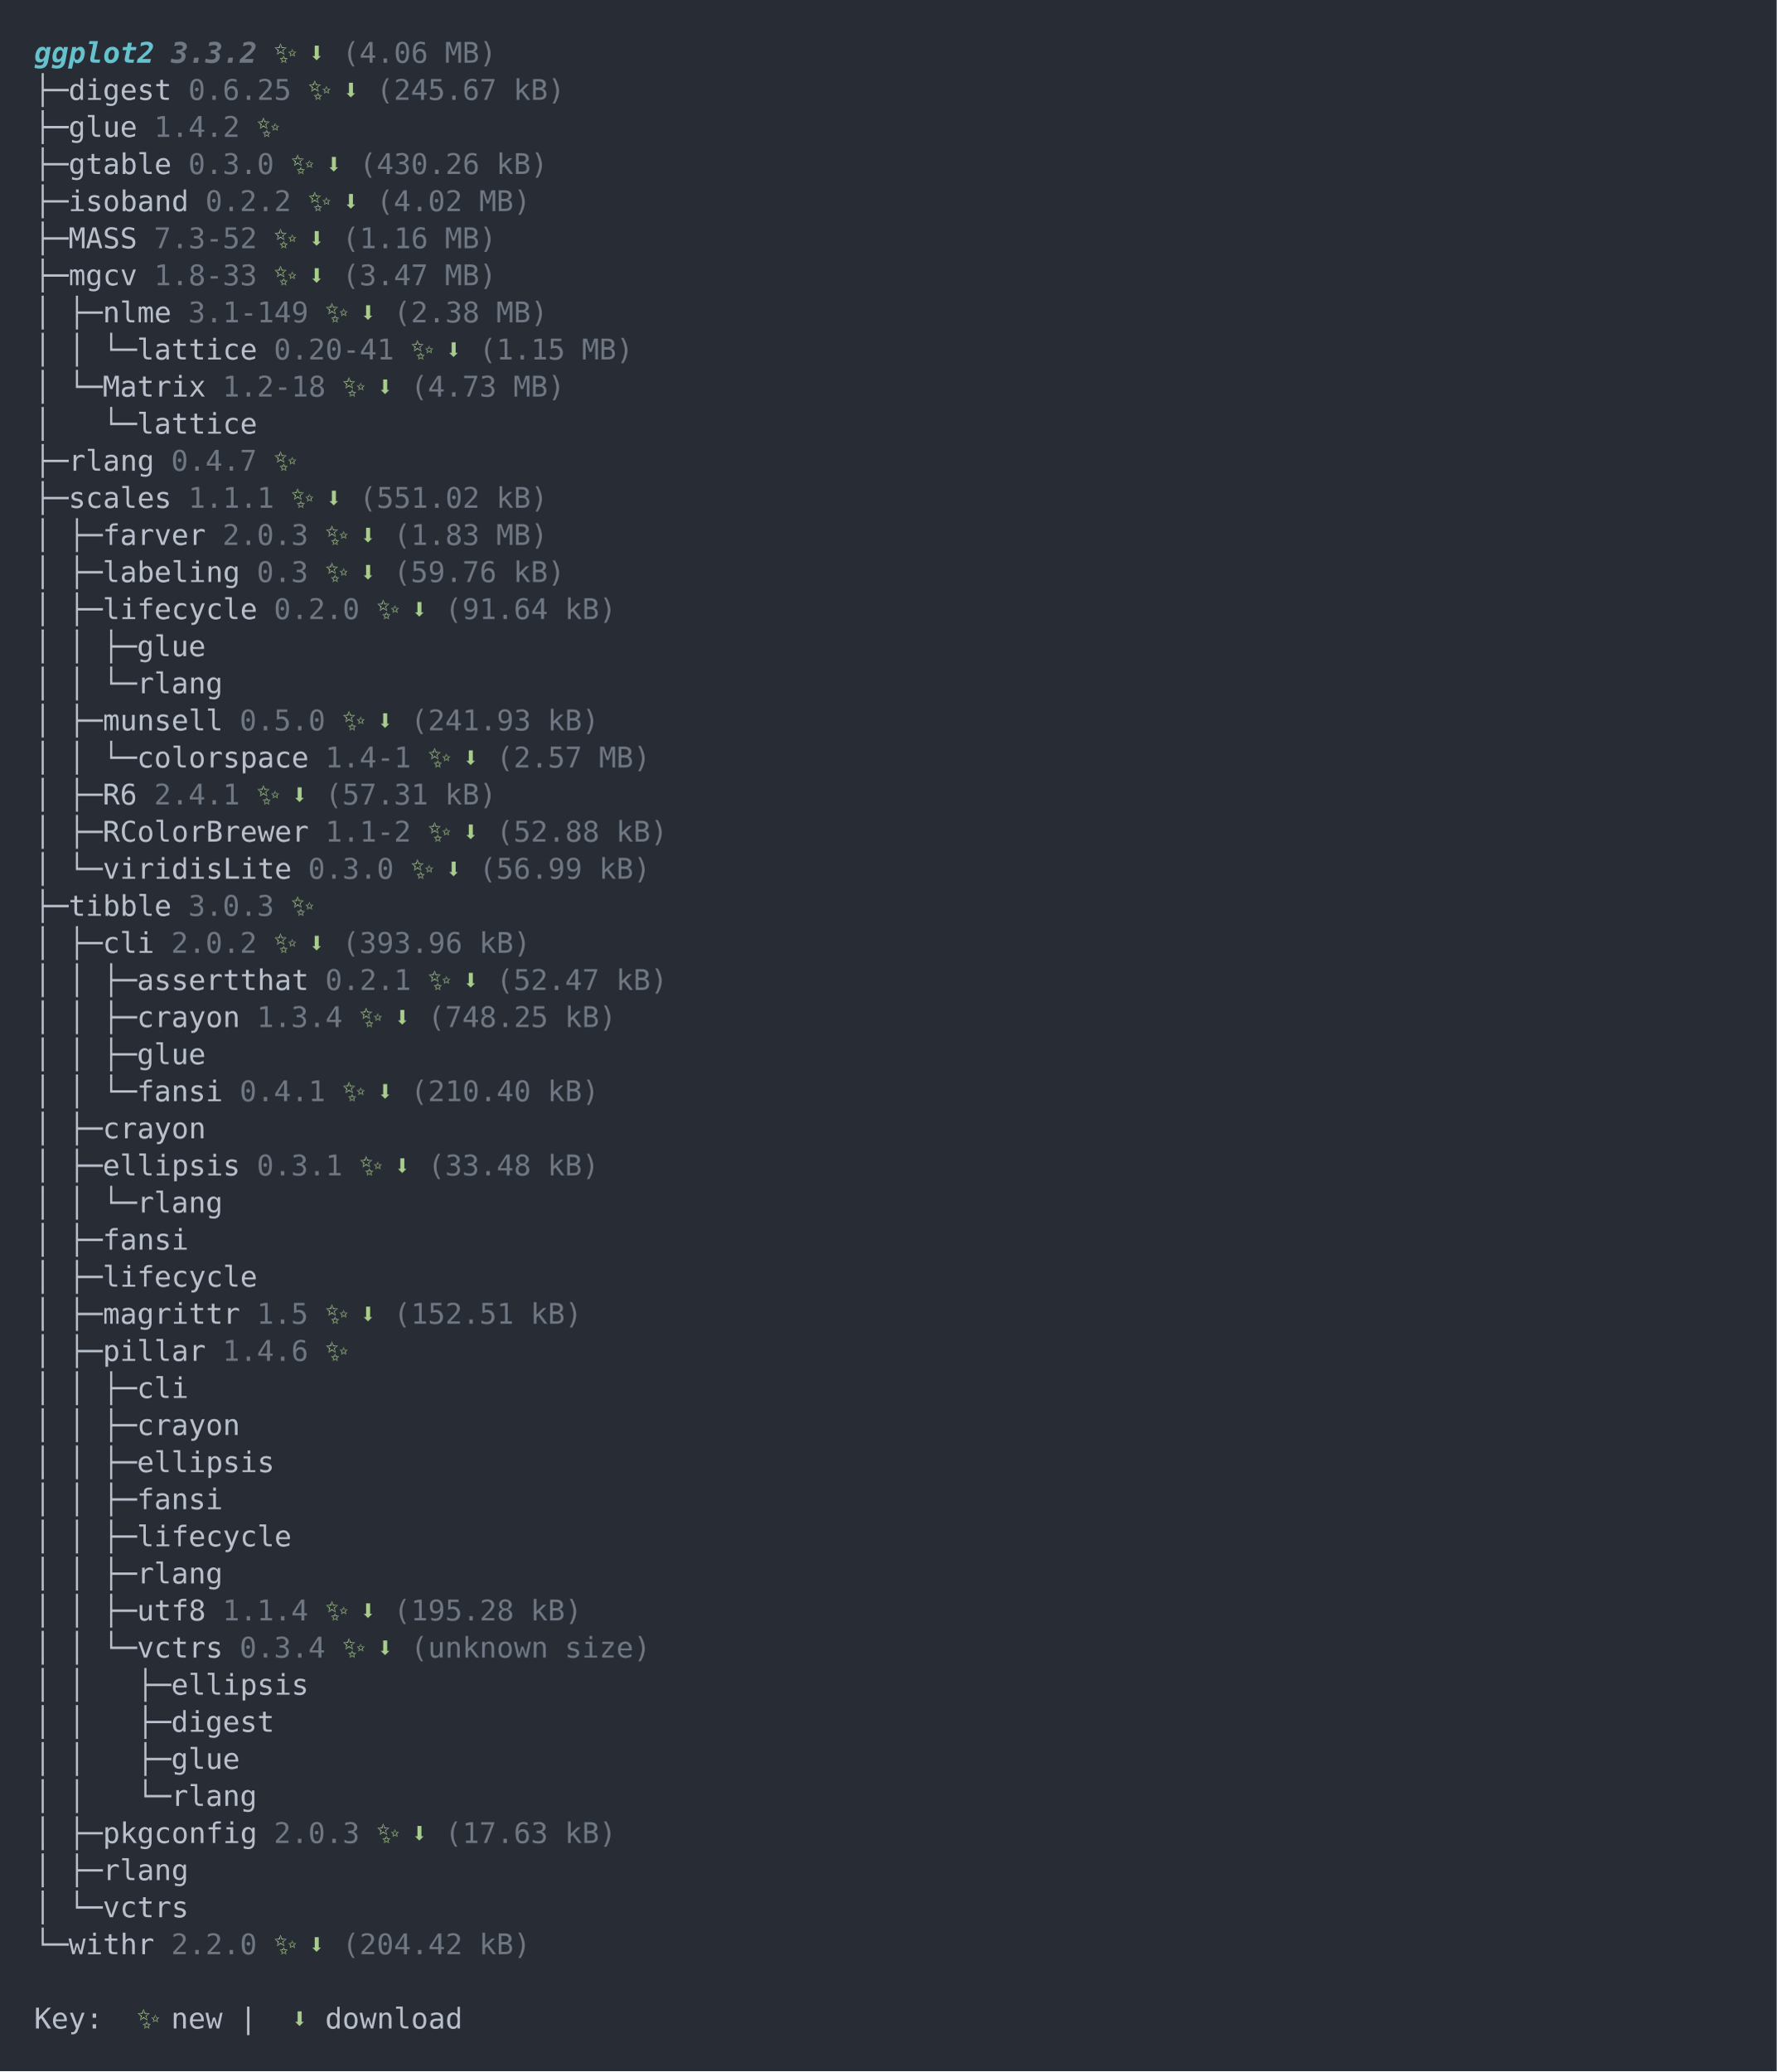
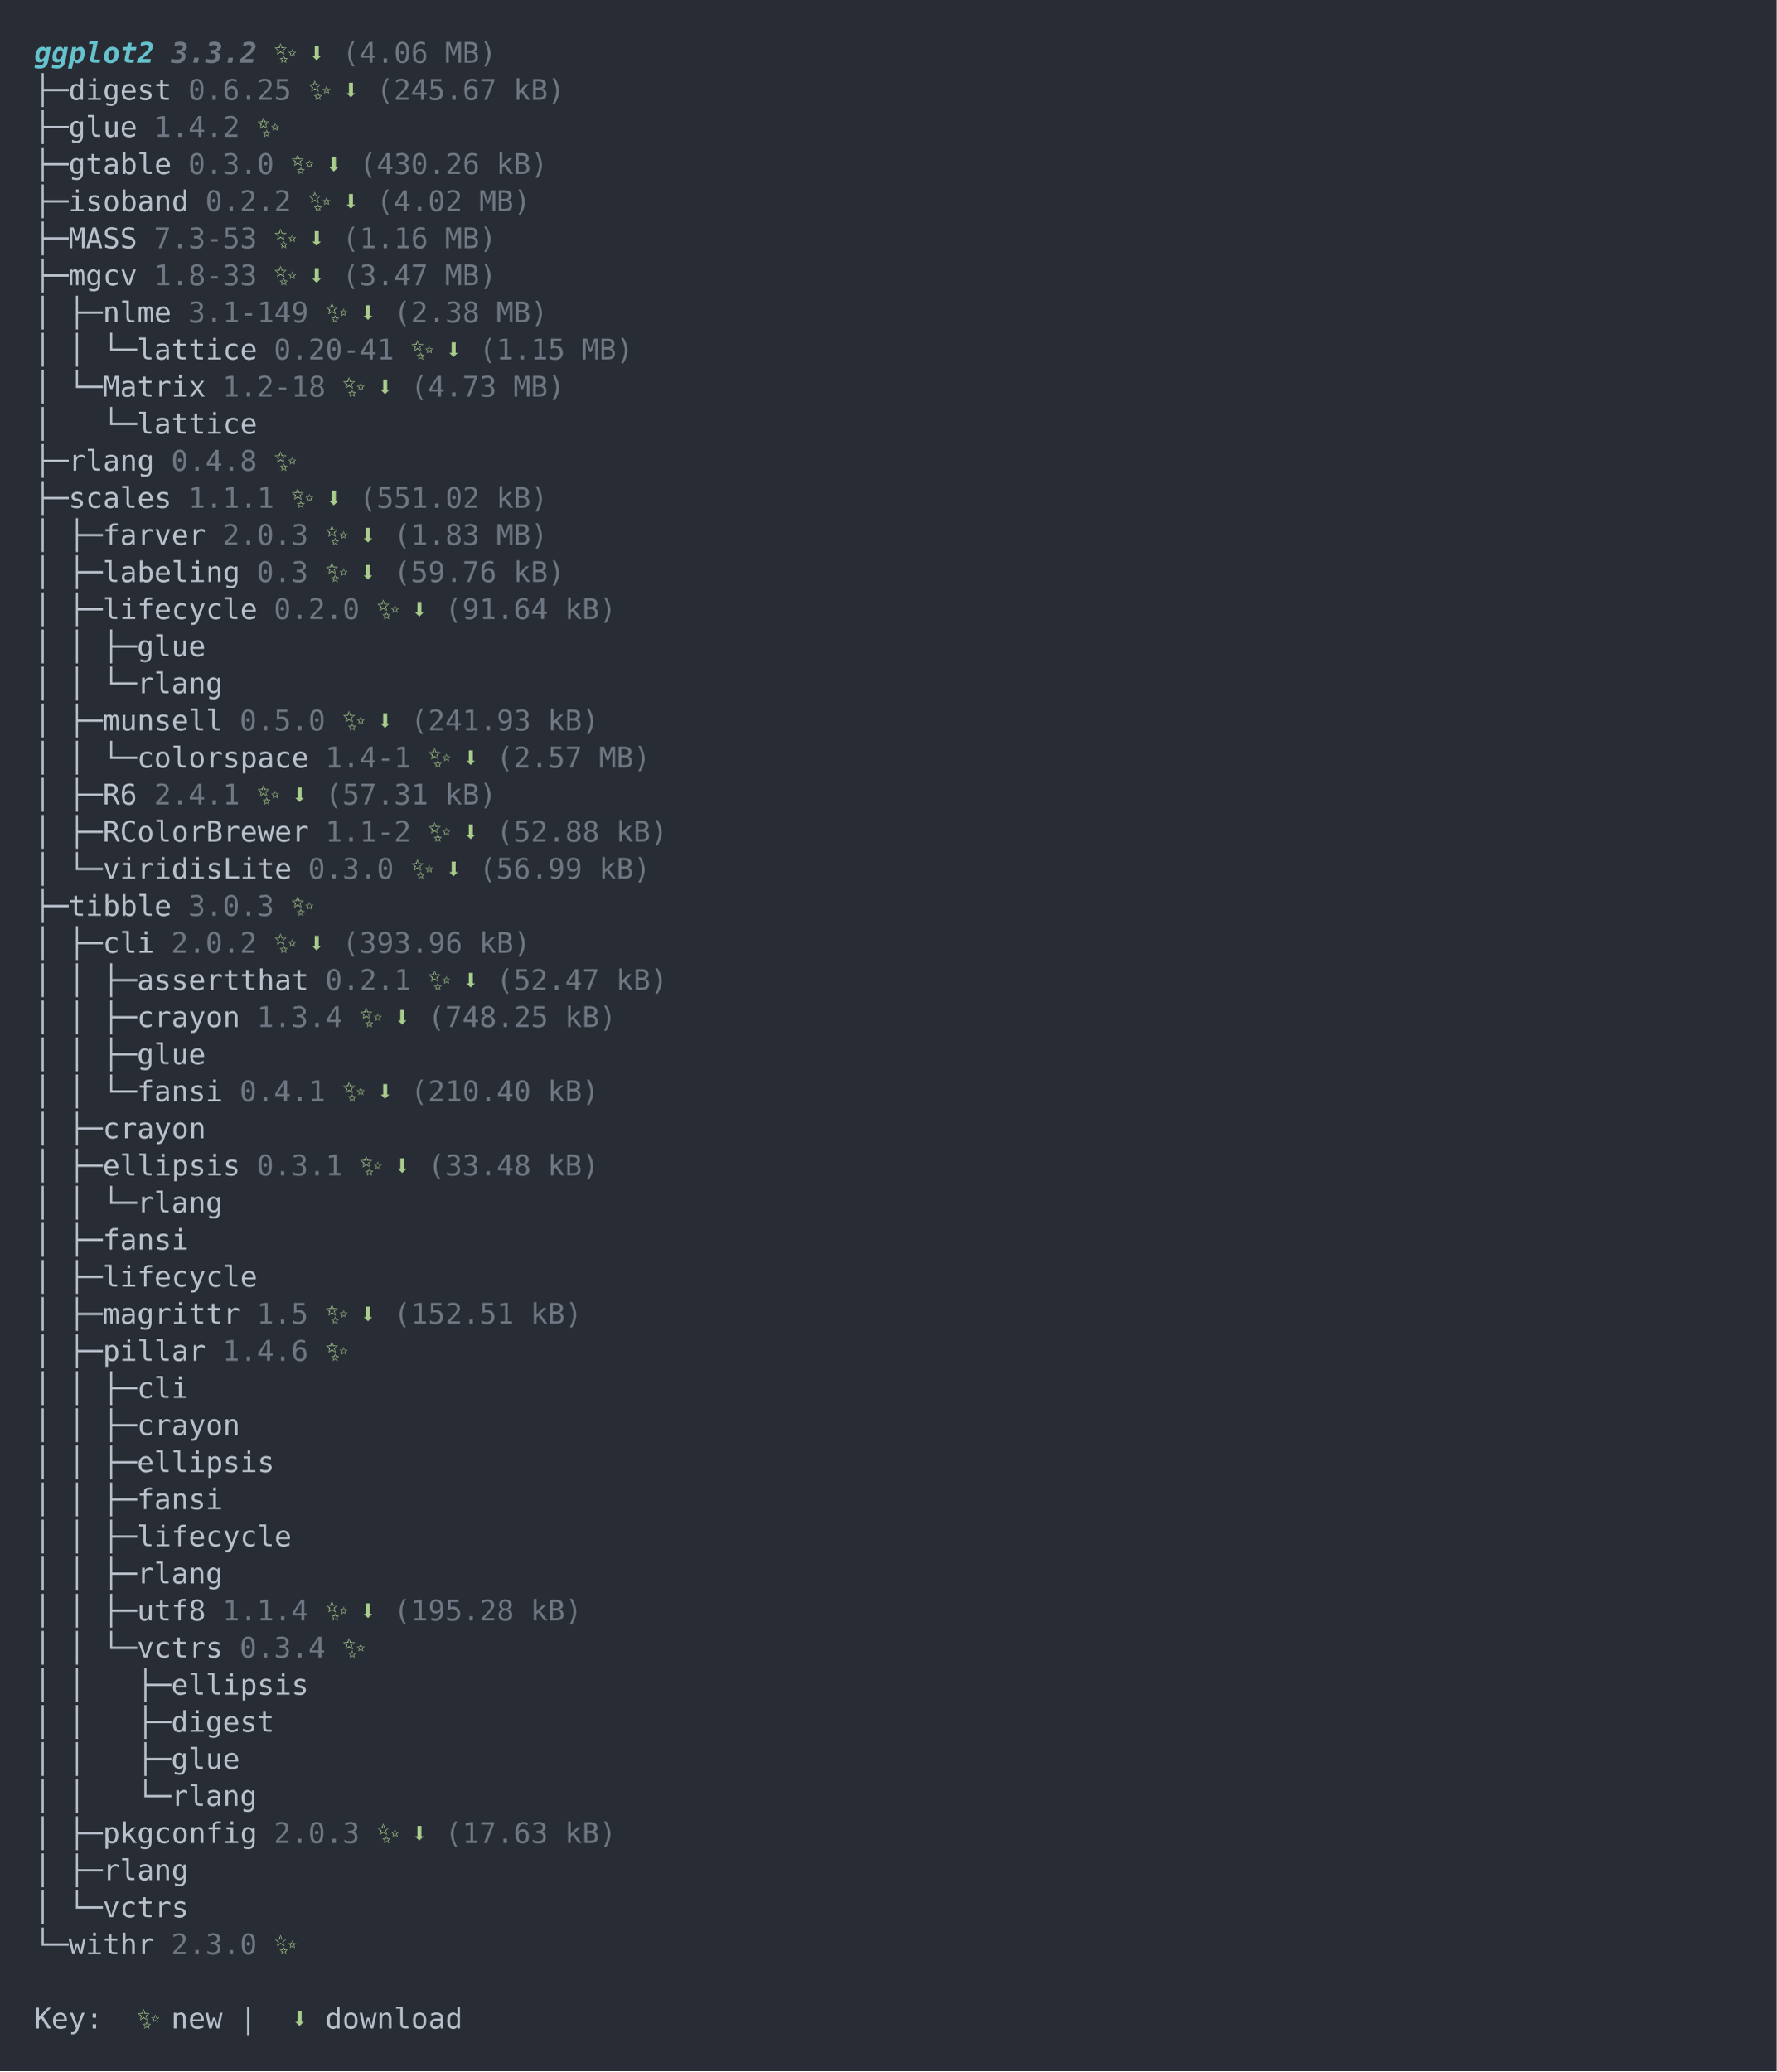
<svg xmlns="http://www.w3.org/2000/svg" xmlns:xlink="http://www.w3.org/1999/xlink" width="1040" height="1212.34">
  <rect width="1040" height="1212.34" rx="0" ry="0" class="a" />
  <svg height="1172.34" viewBox="0 0 100 117.234" width="1000" x="20" y="20">
    <style>.a{fill:rgb(40,45,53)}.b{font-family:'Fira Code',Monaco,Consolas,Menlo,'Bitstream Vera Sans Mono','Powerline Symbols',monospace}.c{fill:rgb(185,192,203);white-space:pre}.d{fill:transparent}.e{fill:rgb(102,194,205);font-style:italic;font-weight:bold;white-space:pre}.f{fill:rgb(111,119,131);font-style:italic;font-weight:bold;white-space:pre}.g{fill:rgb(168,204,140);white-space:pre}.h{fill:rgb(111,119,131);white-space:pre}</style>
    <g font-family="'Fira Code',Monaco,Consolas,Menlo,'Bitstream Vera Sans Mono','Powerline Symbols',monospace" font-size="1.67" class="b">
      <defs>
        <symbol id="1">
          <text x="0" y="1.67" class="c">│</text>
          <text x="2.004" y="1.67" class="c">│</text>
          <text x="4.008" y="1.67" class="c">├─glue</text>
        </symbol>
        <symbol id="2">
          <text x="0" y="1.67" class="c">│</text>
          <text x="2.004" y="1.67" class="c">│</text>
          <text x="4.008" y="1.67" class="c">└─rlang</text>
        </symbol>
        <symbol id="a">
          <rect height="55" width="100" x="0" y="0" class="d" />
        </symbol>
      </defs>
      <rect height="117.234" width="100" class="a" />
      <svg x="0" y="0" width="100">
        <svg x="0">
          <use xlink:href="#a" />
          <text x="0" y="1.67" class="e">ggplot2</text>
          <text x="8.016" y="1.67" class="f">3.3.2</text>
          <text x="14.028" y="1.67" class="g">✨</text>
          <text x="16.032" y="1.67" class="g">⬇</text>
          <text x="18.036" y="1.67" class="h">(4.06</text>
          <text x="24.048" y="1.67" class="h">MB)</text>
          <text x="0" y="3.841" class="c">├─digest</text>
          <text x="9.018" y="3.841" class="h">0.6.25</text>
          <text x="16.032" y="3.841" class="g">✨</text>
          <text x="18.036" y="3.841" class="g">⬇</text>
          <text x="20.04" y="3.841" class="h">(245.67</text>
          <text x="28.056" y="3.841" class="h">kB)</text>
          <text x="0" y="6.012" class="c">├─glue</text>
          <text x="7.014" y="6.012" class="h">1.4.2</text>
          <text x="13.026" y="6.012" class="g">✨</text>
          <text x="0" y="8.183" class="c">├─gtable</text>
          <text x="9.018" y="8.183" class="h">0.3.0</text>
          <text x="15.03" y="8.183" class="g">✨</text>
          <text x="17.034" y="8.183" class="g">⬇</text>
          <text x="19.038" y="8.183" class="h">(430.26</text>
          <text x="27.054" y="8.183" class="h">kB)</text>
          <text x="0" y="10.354" class="c">├─isoband</text>
          <text x="10.02" y="10.354" class="h">0.2.2</text>
          <text x="16.032" y="10.354" class="g">✨</text>
          <text x="18.036" y="10.354" class="g">⬇</text>
          <text x="20.04" y="10.354" class="h">(4.02</text>
          <text x="26.052" y="10.354" class="h">MB)</text>
          <text x="0" y="12.525" class="c">├─MASS</text>
-           <text x="7.014" y="12.525" class="h">7.3-52</text>
+           <text x="7.014" y="12.525" class="h">7.3-53</text>
          <text x="14.028" y="12.525" class="g">✨</text>
          <text x="16.032" y="12.525" class="g">⬇</text>
          <text x="18.036" y="12.525" class="h">(1.16</text>
          <text x="24.048" y="12.525" class="h">MB)</text>
          <text x="0" y="14.696" class="c">├─mgcv</text>
          <text x="7.014" y="14.696" class="h">1.8-33</text>
          <text x="14.028" y="14.696" class="g">✨</text>
          <text x="16.032" y="14.696" class="g">⬇</text>
          <text x="18.036" y="14.696" class="h">(3.47</text>
          <text x="24.048" y="14.696" class="h">MB)</text>
          <text x="0" y="16.867" class="c">│</text>
          <text x="2.004" y="16.867" class="c">├─nlme</text>
          <text x="9.018" y="16.867" class="h">3.1-149</text>
          <text x="17.034" y="16.867" class="g">✨</text>
          <text x="19.038" y="16.867" class="g">⬇</text>
          <text x="21.042" y="16.867" class="h">(2.38</text>
          <text x="27.054" y="16.867" class="h">MB)</text>
          <text x="0" y="19.038" class="c">│</text>
          <text x="2.004" y="19.038" class="c">│</text>
          <text x="4.008" y="19.038" class="c">└─lattice</text>
          <text x="14.028" y="19.038" class="h">0.20-41</text>
          <text x="22.044" y="19.038" class="g">✨</text>
          <text x="24.048" y="19.038" class="g">⬇</text>
          <text x="26.052" y="19.038" class="h">(1.15</text>
          <text x="32.064" y="19.038" class="h">MB)</text>
          <text x="0" y="21.209" class="c">│</text>
          <text x="2.004" y="21.209" class="c">└─Matrix</text>
          <text x="11.022" y="21.209" class="h">1.2-18</text>
          <text x="18.036" y="21.209" class="g">✨</text>
          <text x="20.04" y="21.209" class="g">⬇</text>
          <text x="22.044" y="21.209" class="h">(4.73</text>
          <text x="28.056" y="21.209" class="h">MB)</text>
          <text x="0" y="23.38" class="c">│</text>
          <text x="4.008" y="23.38" class="c">└─lattice</text>
          <text x="0" y="25.551" class="c">├─rlang</text>
-           <text x="8.016" y="25.551" class="h">0.4.7</text>
+           <text x="8.016" y="25.551" class="h">0.4.8</text>
          <text x="14.028" y="25.551" class="g">✨</text>
          <text x="0" y="27.722" class="c">├─scales</text>
          <text x="9.018" y="27.722" class="h">1.1.1</text>
          <text x="15.03" y="27.722" class="g">✨</text>
          <text x="17.034" y="27.722" class="g">⬇</text>
          <text x="19.038" y="27.722" class="h">(551.02</text>
          <text x="27.054" y="27.722" class="h">kB)</text>
          <text x="0" y="29.893" class="c">│</text>
          <text x="2.004" y="29.893" class="c">├─farver</text>
          <text x="11.022" y="29.893" class="h">2.0.3</text>
          <text x="17.034" y="29.893" class="g">✨</text>
          <text x="19.038" y="29.893" class="g">⬇</text>
          <text x="21.042" y="29.893" class="h">(1.83</text>
          <text x="27.054" y="29.893" class="h">MB)</text>
          <text x="0" y="32.064" class="c">│</text>
          <text x="2.004" y="32.064" class="c">├─labeling</text>
          <text x="13.026" y="32.064" class="h">0.3</text>
          <text x="17.034" y="32.064" class="g">✨</text>
          <text x="19.038" y="32.064" class="g">⬇</text>
          <text x="21.042" y="32.064" class="h">(59.76</text>
          <text x="28.056" y="32.064" class="h">kB)</text>
          <text x="0" y="34.235" class="c">│</text>
          <text x="2.004" y="34.235" class="c">├─lifecycle</text>
          <text x="14.028" y="34.235" class="h">0.2.0</text>
          <text x="20.04" y="34.235" class="g">✨</text>
          <text x="22.044" y="34.235" class="g">⬇</text>
          <text x="24.048" y="34.235" class="h">(91.64</text>
          <text x="31.062" y="34.235" class="h">kB)</text>
          <use xlink:href="#1" y="34.736" />
          <use xlink:href="#2" y="36.907" />
          <text x="0" y="40.748" class="c">│</text>
          <text x="2.004" y="40.748" class="c">├─munsell</text>
          <text x="12.024" y="40.748" class="h">0.5.0</text>
          <text x="18.036" y="40.748" class="g">✨</text>
          <text x="20.04" y="40.748" class="g">⬇</text>
          <text x="22.044" y="40.748" class="h">(241.93</text>
          <text x="30.06" y="40.748" class="h">kB)</text>
          <text x="0" y="42.919" class="c">│</text>
          <text x="2.004" y="42.919" class="c">│</text>
          <text x="4.008" y="42.919" class="c">└─colorspace</text>
          <text x="17.034" y="42.919" class="h">1.4-1</text>
          <text x="23.046" y="42.919" class="g">✨</text>
          <text x="25.05" y="42.919" class="g">⬇</text>
          <text x="27.054" y="42.919" class="h">(2.57</text>
          <text x="33.066" y="42.919" class="h">MB)</text>
          <text x="0" y="45.09" class="c">│</text>
          <text x="2.004" y="45.09" class="c">├─R6</text>
          <text x="7.014" y="45.09" class="h">2.4.1</text>
          <text x="13.026" y="45.09" class="g">✨</text>
          <text x="15.03" y="45.09" class="g">⬇</text>
          <text x="17.034" y="45.09" class="h">(57.31</text>
          <text x="24.048" y="45.09" class="h">kB)</text>
          <text x="0" y="47.261" class="c">│</text>
          <text x="2.004" y="47.261" class="c">├─RColorBrewer</text>
          <text x="17.034" y="47.261" class="h">1.1-2</text>
          <text x="23.046" y="47.261" class="g">✨</text>
          <text x="25.05" y="47.261" class="g">⬇</text>
          <text x="27.054" y="47.261" class="h">(52.88</text>
          <text x="34.068" y="47.261" class="h">kB)</text>
          <text x="0" y="49.432" class="c">│</text>
          <text x="2.004" y="49.432" class="c">└─viridisLite</text>
          <text x="16.032" y="49.432" class="h">0.3.0</text>
          <text x="22.044" y="49.432" class="g">✨</text>
          <text x="24.048" y="49.432" class="g">⬇</text>
          <text x="26.052" y="49.432" class="h">(56.99</text>
          <text x="33.066" y="49.432" class="h">kB)</text>
          <text x="0" y="51.603" class="c">├─tibble</text>
          <text x="9.018" y="51.603" class="h">3.0.3</text>
          <text x="15.03" y="51.603" class="g">✨</text>
          <text x="0" y="53.774" class="c">│</text>
          <text x="2.004" y="53.774" class="c">├─cli</text>
          <text x="8.016" y="53.774" class="h">2.0.2</text>
          <text x="14.028" y="53.774" class="g">✨</text>
          <text x="16.032" y="53.774" class="g">⬇</text>
          <text x="18.036" y="53.774" class="h">(393.96</text>
          <text x="26.052" y="53.774" class="h">kB)</text>
          <text x="0" y="55.945" class="c">│</text>
          <text x="2.004" y="55.945" class="c">│</text>
          <text x="4.008" y="55.945" class="c">├─assertthat</text>
          <text x="17.034" y="55.945" class="h">0.2.1</text>
          <text x="23.046" y="55.945" class="g">✨</text>
          <text x="25.05" y="55.945" class="g">⬇</text>
          <text x="27.054" y="55.945" class="h">(52.47</text>
          <text x="34.068" y="55.945" class="h">kB)</text>
          <text x="0" y="58.116" class="c">│</text>
          <text x="2.004" y="58.116" class="c">│</text>
          <text x="4.008" y="58.116" class="c">├─crayon</text>
          <text x="13.026" y="58.116" class="h">1.3.4</text>
          <text x="19.038" y="58.116" class="g">✨</text>
          <text x="21.042" y="58.116" class="g">⬇</text>
          <text x="23.046" y="58.116" class="h">(748.25</text>
          <text x="31.062" y="58.116" class="h">kB)</text>
          <use xlink:href="#1" y="58.617" />
          <text x="0" y="62.458" class="c">│</text>
          <text x="2.004" y="62.458" class="c">│</text>
          <text x="4.008" y="62.458" class="c">└─fansi</text>
          <text x="12.024" y="62.458" class="h">0.4.1</text>
          <text x="18.036" y="62.458" class="g">✨</text>
          <text x="20.04" y="62.458" class="g">⬇</text>
          <text x="22.044" y="62.458" class="h">(210.40</text>
          <text x="30.06" y="62.458" class="h">kB)</text>
          <text x="0" y="64.629" class="c">│</text>
          <text x="2.004" y="64.629" class="c">├─crayon</text>
          <text x="0" y="66.8" class="c">│</text>
          <text x="2.004" y="66.8" class="c">├─ellipsis</text>
          <text x="13.026" y="66.8" class="h">0.3.1</text>
          <text x="19.038" y="66.8" class="g">✨</text>
          <text x="21.042" y="66.8" class="g">⬇</text>
          <text x="23.046" y="66.8" class="h">(33.48</text>
          <text x="30.06" y="66.8" class="h">kB)</text>
          <use xlink:href="#2" y="67.301" />
          <text x="0" y="71.142" class="c">│</text>
          <text x="2.004" y="71.142" class="c">├─fansi</text>
          <text x="0" y="73.313" class="c">│</text>
          <text x="2.004" y="73.313" class="c">├─lifecycle</text>
          <text x="0" y="75.484" class="c">│</text>
          <text x="2.004" y="75.484" class="c">├─magrittr</text>
          <text x="13.026" y="75.484" class="h">1.5</text>
          <text x="17.034" y="75.484" class="g">✨</text>
          <text x="19.038" y="75.484" class="g">⬇</text>
          <text x="21.042" y="75.484" class="h">(152.51</text>
          <text x="29.058" y="75.484" class="h">kB)</text>
          <text x="0" y="77.655" class="c">│</text>
          <text x="2.004" y="77.655" class="c">├─pillar</text>
          <text x="11.022" y="77.655" class="h">1.4.6</text>
          <text x="17.034" y="77.655" class="g">✨</text>
          <text x="0" y="79.826" class="c">│</text>
          <text x="2.004" y="79.826" class="c">│</text>
          <text x="4.008" y="79.826" class="c">├─cli</text>
          <text x="0" y="81.997" class="c">│</text>
          <text x="2.004" y="81.997" class="c">│</text>
          <text x="4.008" y="81.997" class="c">├─crayon</text>
          <text x="0" y="84.168" class="c">│</text>
          <text x="2.004" y="84.168" class="c">│</text>
          <text x="4.008" y="84.168" class="c">├─ellipsis</text>
          <text x="0" y="86.339" class="c">│</text>
          <text x="2.004" y="86.339" class="c">│</text>
          <text x="4.008" y="86.339" class="c">├─fansi</text>
          <text x="0" y="88.51" class="c">│</text>
          <text x="2.004" y="88.51" class="c">│</text>
          <text x="4.008" y="88.51" class="c">├─lifecycle</text>
          <text x="0" y="90.681" class="c">│</text>
          <text x="2.004" y="90.681" class="c">│</text>
          <text x="4.008" y="90.681" class="c">├─rlang</text>
          <text x="0" y="92.852" class="c">│</text>
          <text x="2.004" y="92.852" class="c">│</text>
          <text x="4.008" y="92.852" class="c">├─utf8</text>
          <text x="11.022" y="92.852" class="h">1.1.4</text>
          <text x="17.034" y="92.852" class="g">✨</text>
          <text x="19.038" y="92.852" class="g">⬇</text>
          <text x="21.042" y="92.852" class="h">(195.28</text>
          <text x="29.058" y="92.852" class="h">kB)</text>
          <text x="0" y="95.023" class="c">│</text>
          <text x="2.004" y="95.023" class="c">│</text>
          <text x="4.008" y="95.023" class="c">└─vctrs</text>
          <text x="12.024" y="95.023" class="h">0.3.4</text>
          <text x="18.036" y="95.023" class="g">✨</text>
-           <text x="20.04" y="95.023" class="g">⬇</text>
-           <text x="22.044" y="95.023" class="h">(unknown</text>
-           <text x="31.062" y="95.023" class="h">size)</text>
          <text x="0" y="97.194" class="c">│</text>
          <text x="2.004" y="97.194" class="c">│</text>
          <text x="6.012" y="97.194" class="c">├─ellipsis</text>
          <text x="0" y="99.365" class="c">│</text>
          <text x="2.004" y="99.365" class="c">│</text>
          <text x="6.012" y="99.365" class="c">├─digest</text>
          <text x="0" y="101.536" class="c">│</text>
          <text x="2.004" y="101.536" class="c">│</text>
          <text x="6.012" y="101.536" class="c">├─glue</text>
          <text x="0" y="103.707" class="c">│</text>
          <text x="2.004" y="103.707" class="c">│</text>
          <text x="6.012" y="103.707" class="c">└─rlang</text>
          <text x="0" y="105.878" class="c">│</text>
          <text x="2.004" y="105.878" class="c">├─pkgconfig</text>
          <text x="14.028" y="105.878" class="h">2.0.3</text>
          <text x="20.04" y="105.878" class="g">✨</text>
          <text x="22.044" y="105.878" class="g">⬇</text>
          <text x="24.048" y="105.878" class="h">(17.63</text>
          <text x="31.062" y="105.878" class="h">kB)</text>
          <text x="0" y="108.049" class="c">│</text>
          <text x="2.004" y="108.049" class="c">├─rlang</text>
          <text x="0" y="110.22" class="c">│</text>
          <text x="2.004" y="110.22" class="c">└─vctrs</text>
          <text x="0" y="112.391" class="c">└─withr</text>
-           <text x="8.016" y="112.391" class="h">2.2.0</text>
+           <text x="8.016" y="112.391" class="h">2.3.0</text>
          <text x="14.028" y="112.391" class="g">✨</text>
-           <text x="16.032" y="112.391" class="g">⬇</text>
-           <text x="18.036" y="112.391" class="h">(204.42</text>
-           <text x="26.052" y="112.391" class="h">kB)</text>
          <text x="0" y="116.733" class="c">Key:</text>
          <text x="6.012" y="116.733" class="g">✨</text>
          <text x="8.016" y="116.733" class="c">new</text>
          <text x="12.024" y="116.733" class="c">|</text>
          <text x="15.03" y="116.733" class="g">⬇</text>
          <text x="17.034" y="116.733" class="c">download</text>
        </svg>
      </svg>
    </g>
  </svg>
</svg>
